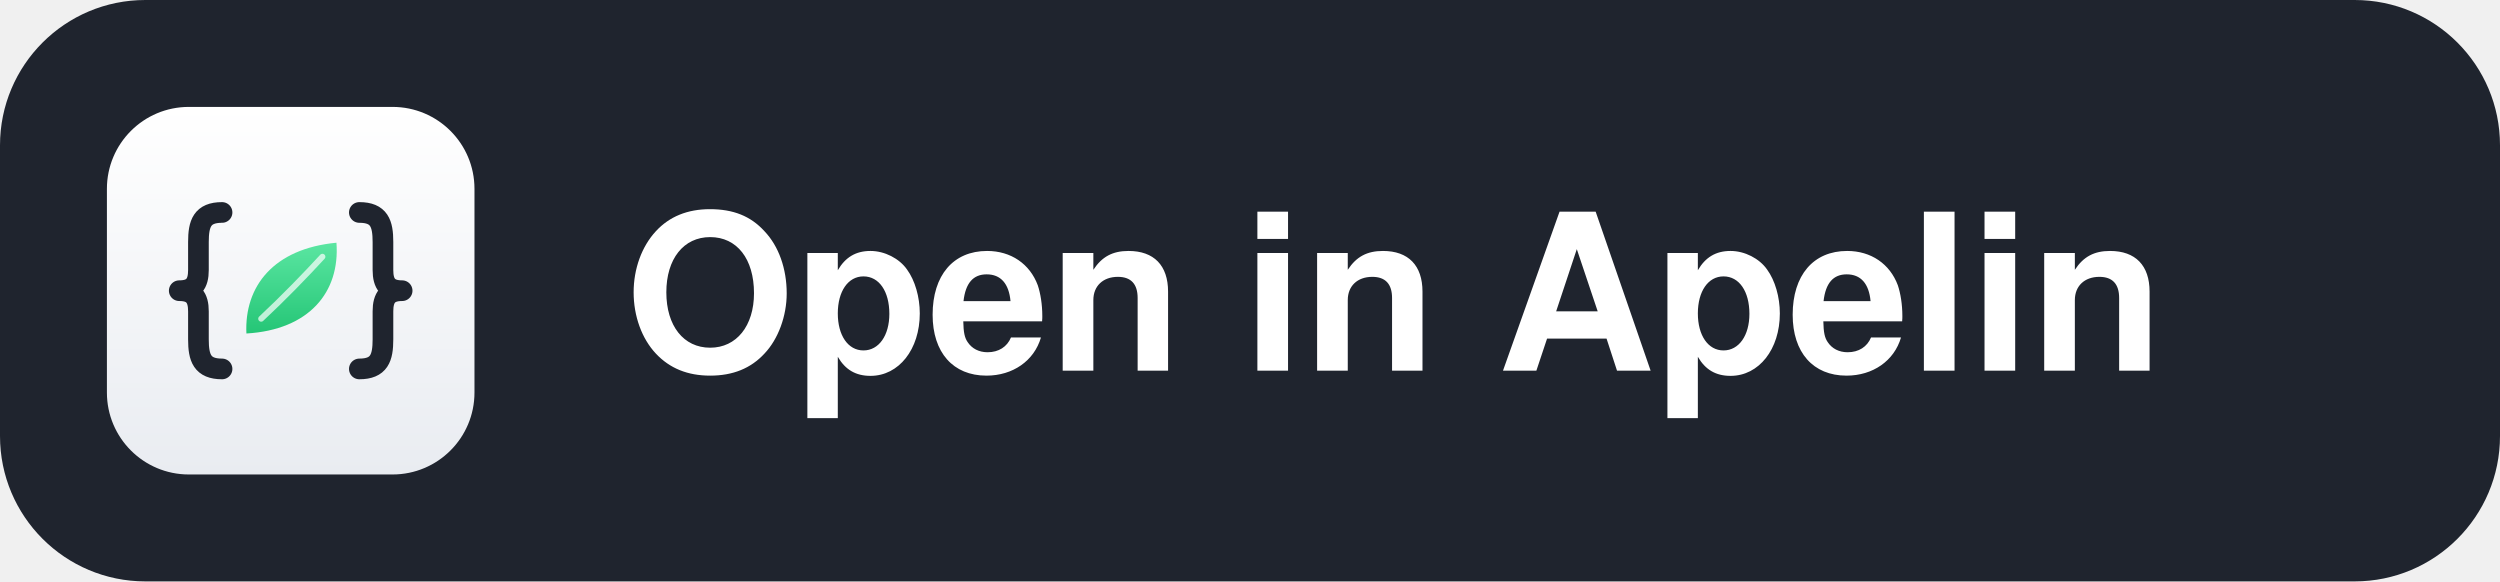
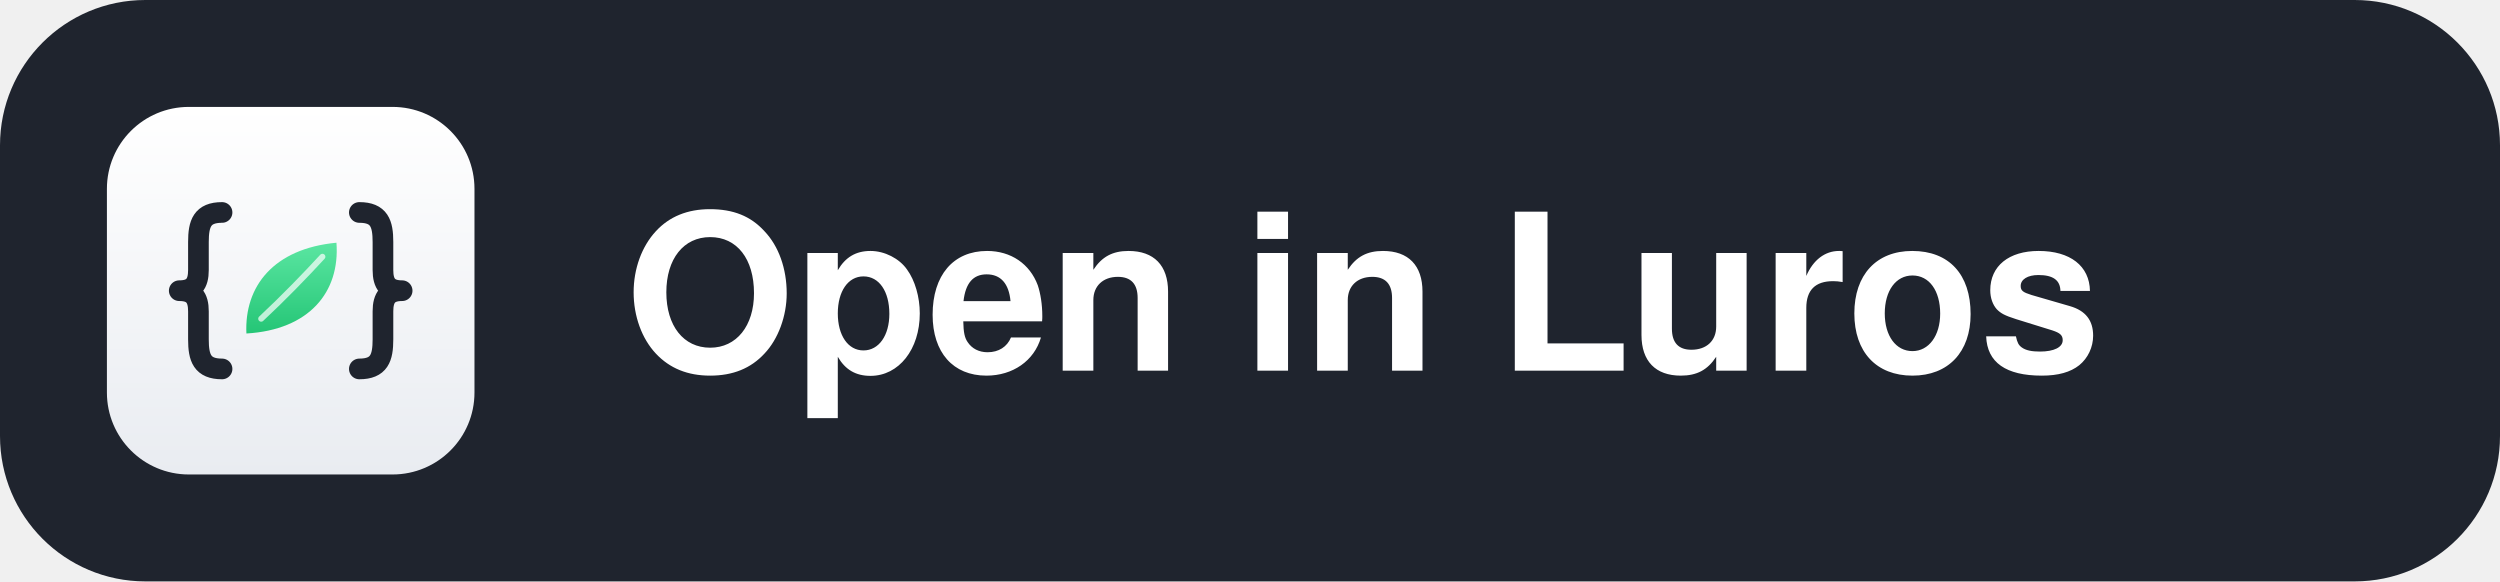
- <svg xmlns="http://www.w3.org/2000/svg" width="172" height="40" viewBox="0 0 172 40" role="img" aria-label="Open in Apelin">
+ <svg xmlns="http://www.w3.org/2000/svg" width="172" height="40" viewBox="0 0 172 40" role="img" aria-label="Open in Luros">
  <defs>
    <linearGradient id="plate" x1="0" y1="0" x2="0" y2="1">
      <stop offset="0" stop-color="#FFFFFF" />
      <stop offset="1" stop-color="#E9ECF1" />
    </linearGradient>
    <linearGradient id="leaf" gradientUnits="userSpaceOnUse" x1="0" y1="380" x2="0" y2="640">
      <stop offset="0" stop-color="#5BE6A2" />
      <stop offset="1" stop-color="#22C474" />
    </linearGradient>
  </defs>
  <rect width="172" height="40" rx="10" fill="#1F242E" />
  <g transform="translate(7 7) scale(0.02539)">
    <rect x="14" y="14" width="996" height="996" rx="222" fill="url(#plate)" />
    <g fill="none" stroke="#1F242E" stroke-width="56" stroke-linecap="round" stroke-linejoin="round">
      <path d="M 326 300 C 272 300 262 330 262 380 L 262 456 C 262 494 248 512 210 512 C 248 512 262 530 262 568 L 262 644 C 262 694 272 724 326 724" />
      <path d="M 698 300 C 752 300 762 330 762 380 L 762 456 C 762 494 776 512 814 512 C 776 512 762 530 762 568 L 762 644 C 762 694 752 724 698 724" />
    </g>
    <path d="M 392 628 C 386 500 466 398 636 382 C 646 516 562 618 392 628 Z" fill="url(#leaf)" />
    <path d="M 432 588 C 494 530 552 470 598 420" fill="none" stroke="#FFFFFF" stroke-opacity="0.7" stroke-width="16" stroke-linecap="round" />
  </g>
-   <text x="43" y="25.5" fill="#FFFFFF" font-family="-apple-system, BlinkMacSystemFont, 'Segoe UI', Helvetica, Arial, sans-serif" font-size="15" font-weight="600" textLength="115" lengthAdjust="spacingAndGlyphs">Open in Apelin</text>
+   <text x="43" y="25.5" fill="#FFFFFF" font-family="-apple-system, BlinkMacSystemFont, 'Segoe UI', Helvetica, Arial, sans-serif" font-size="15" font-weight="600" textLength="115" lengthAdjust="spacingAndGlyphs">Open in Luros</text>
</svg>
